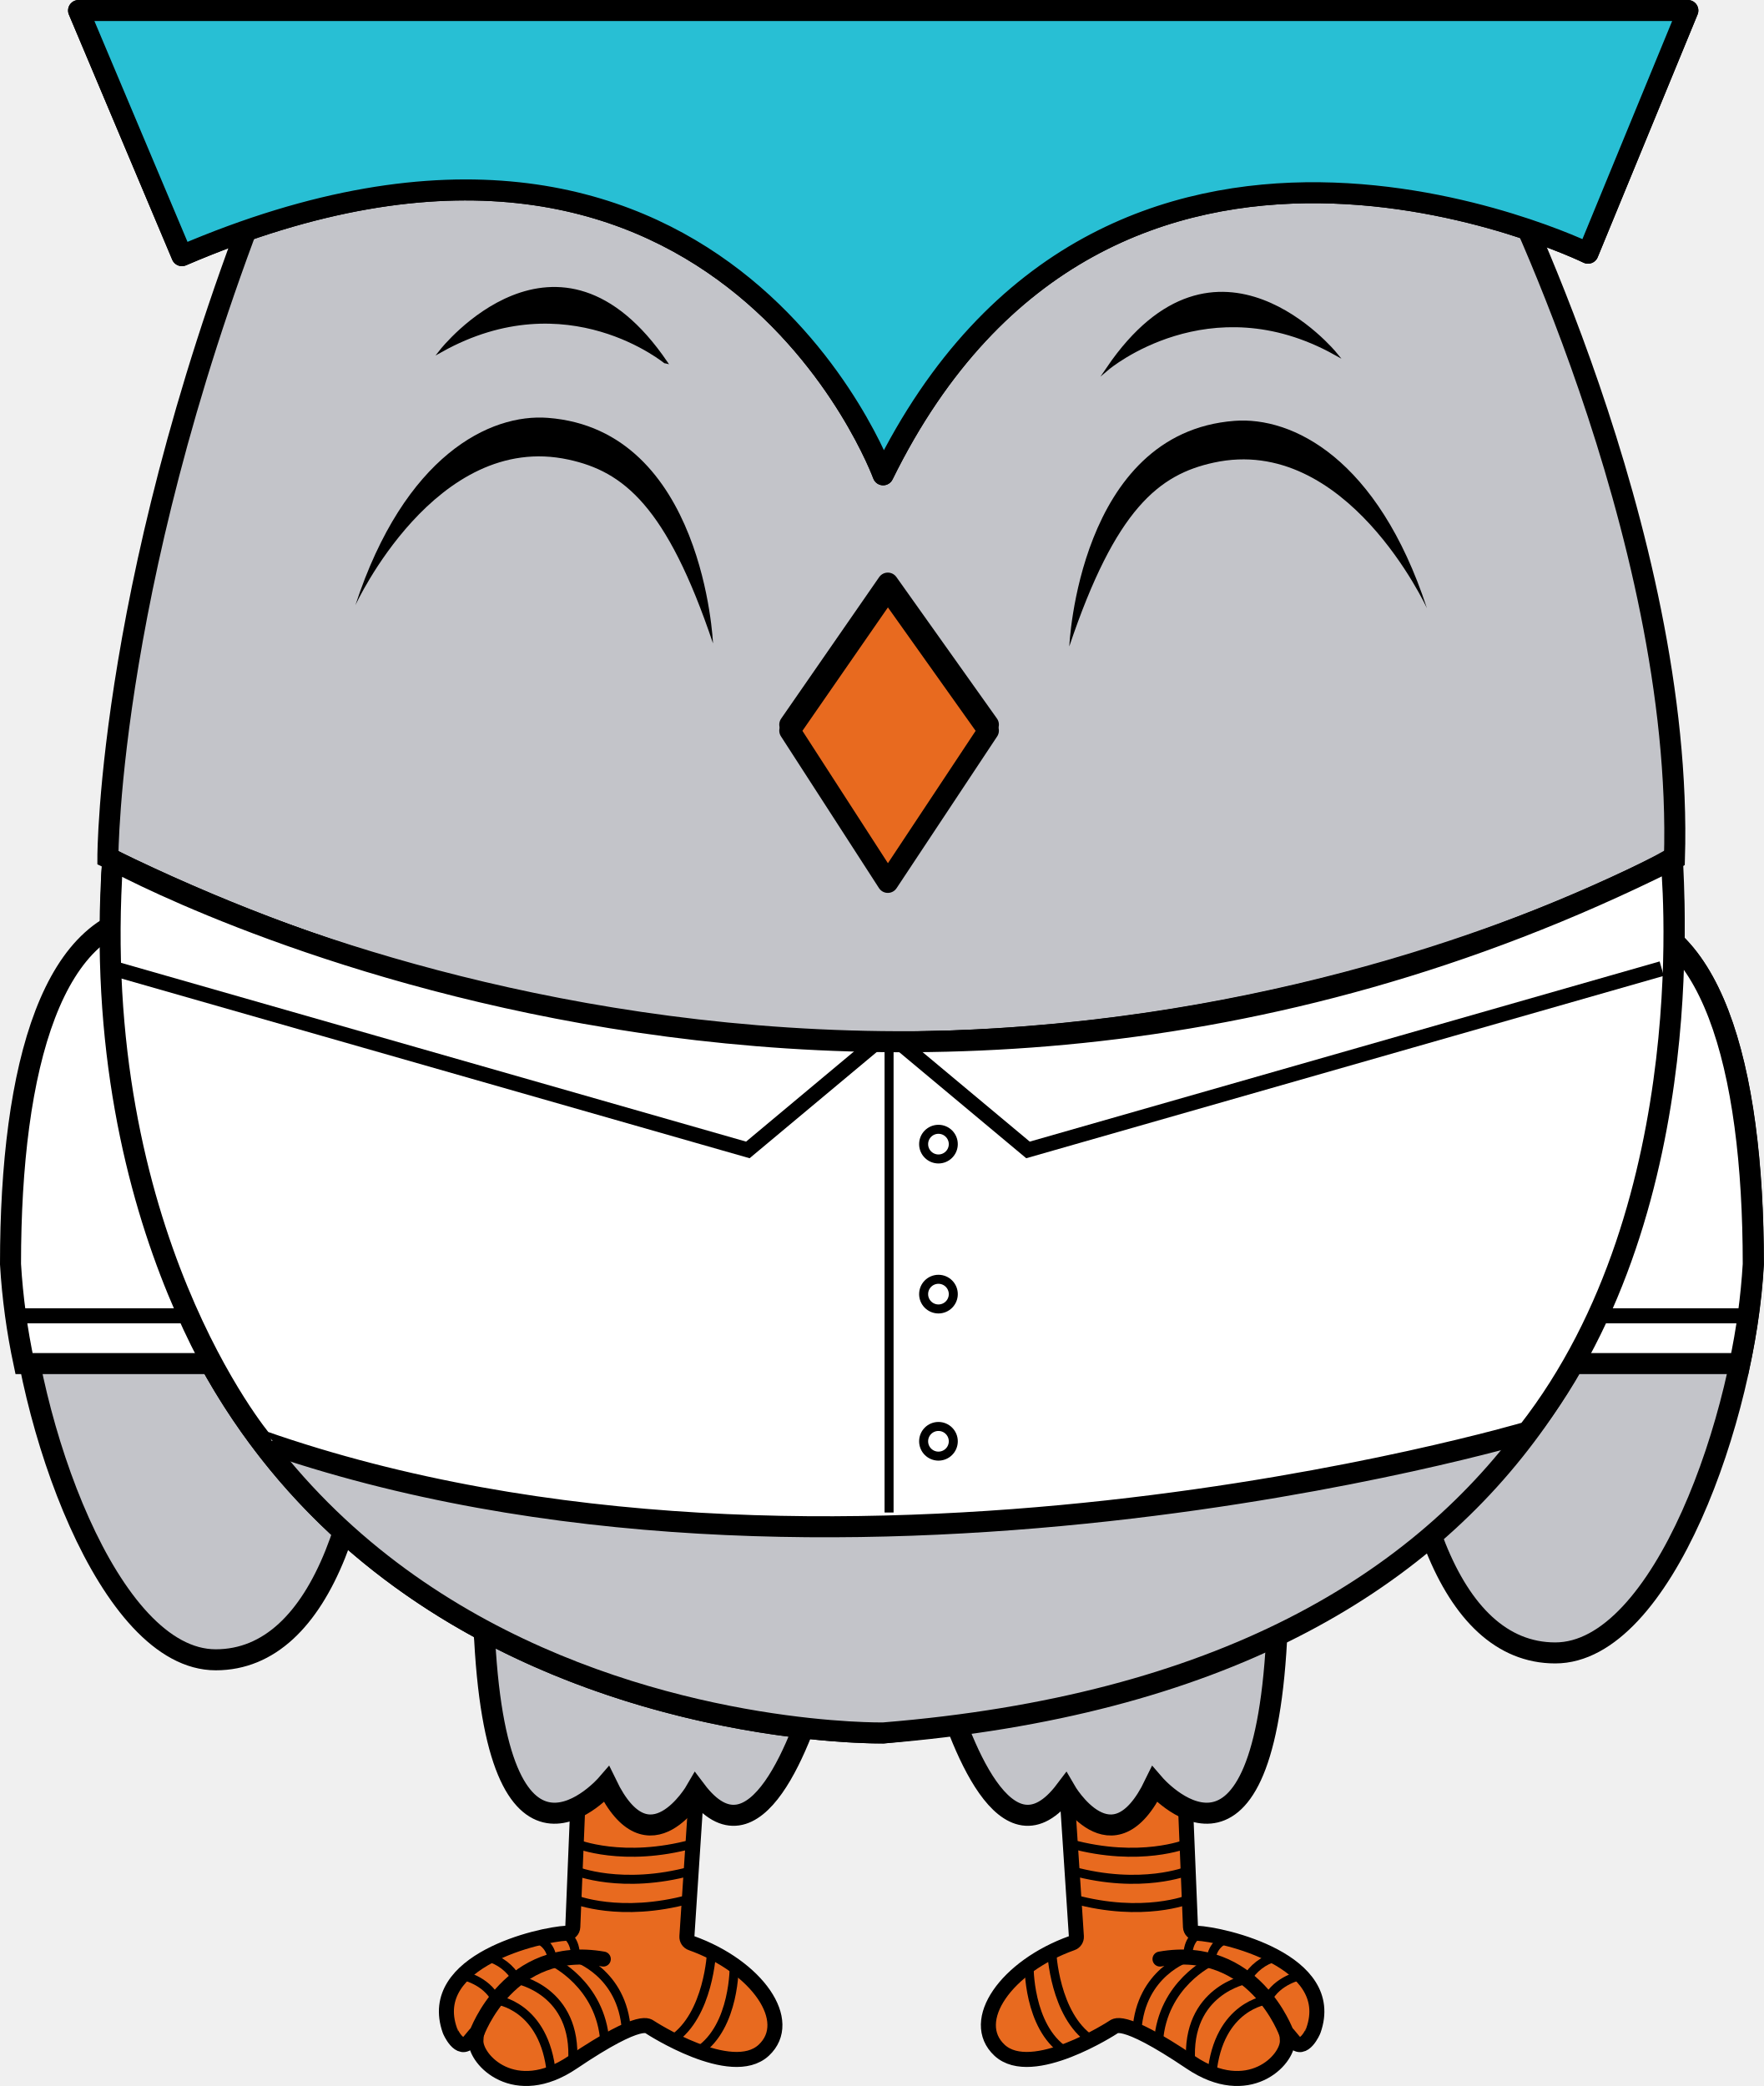
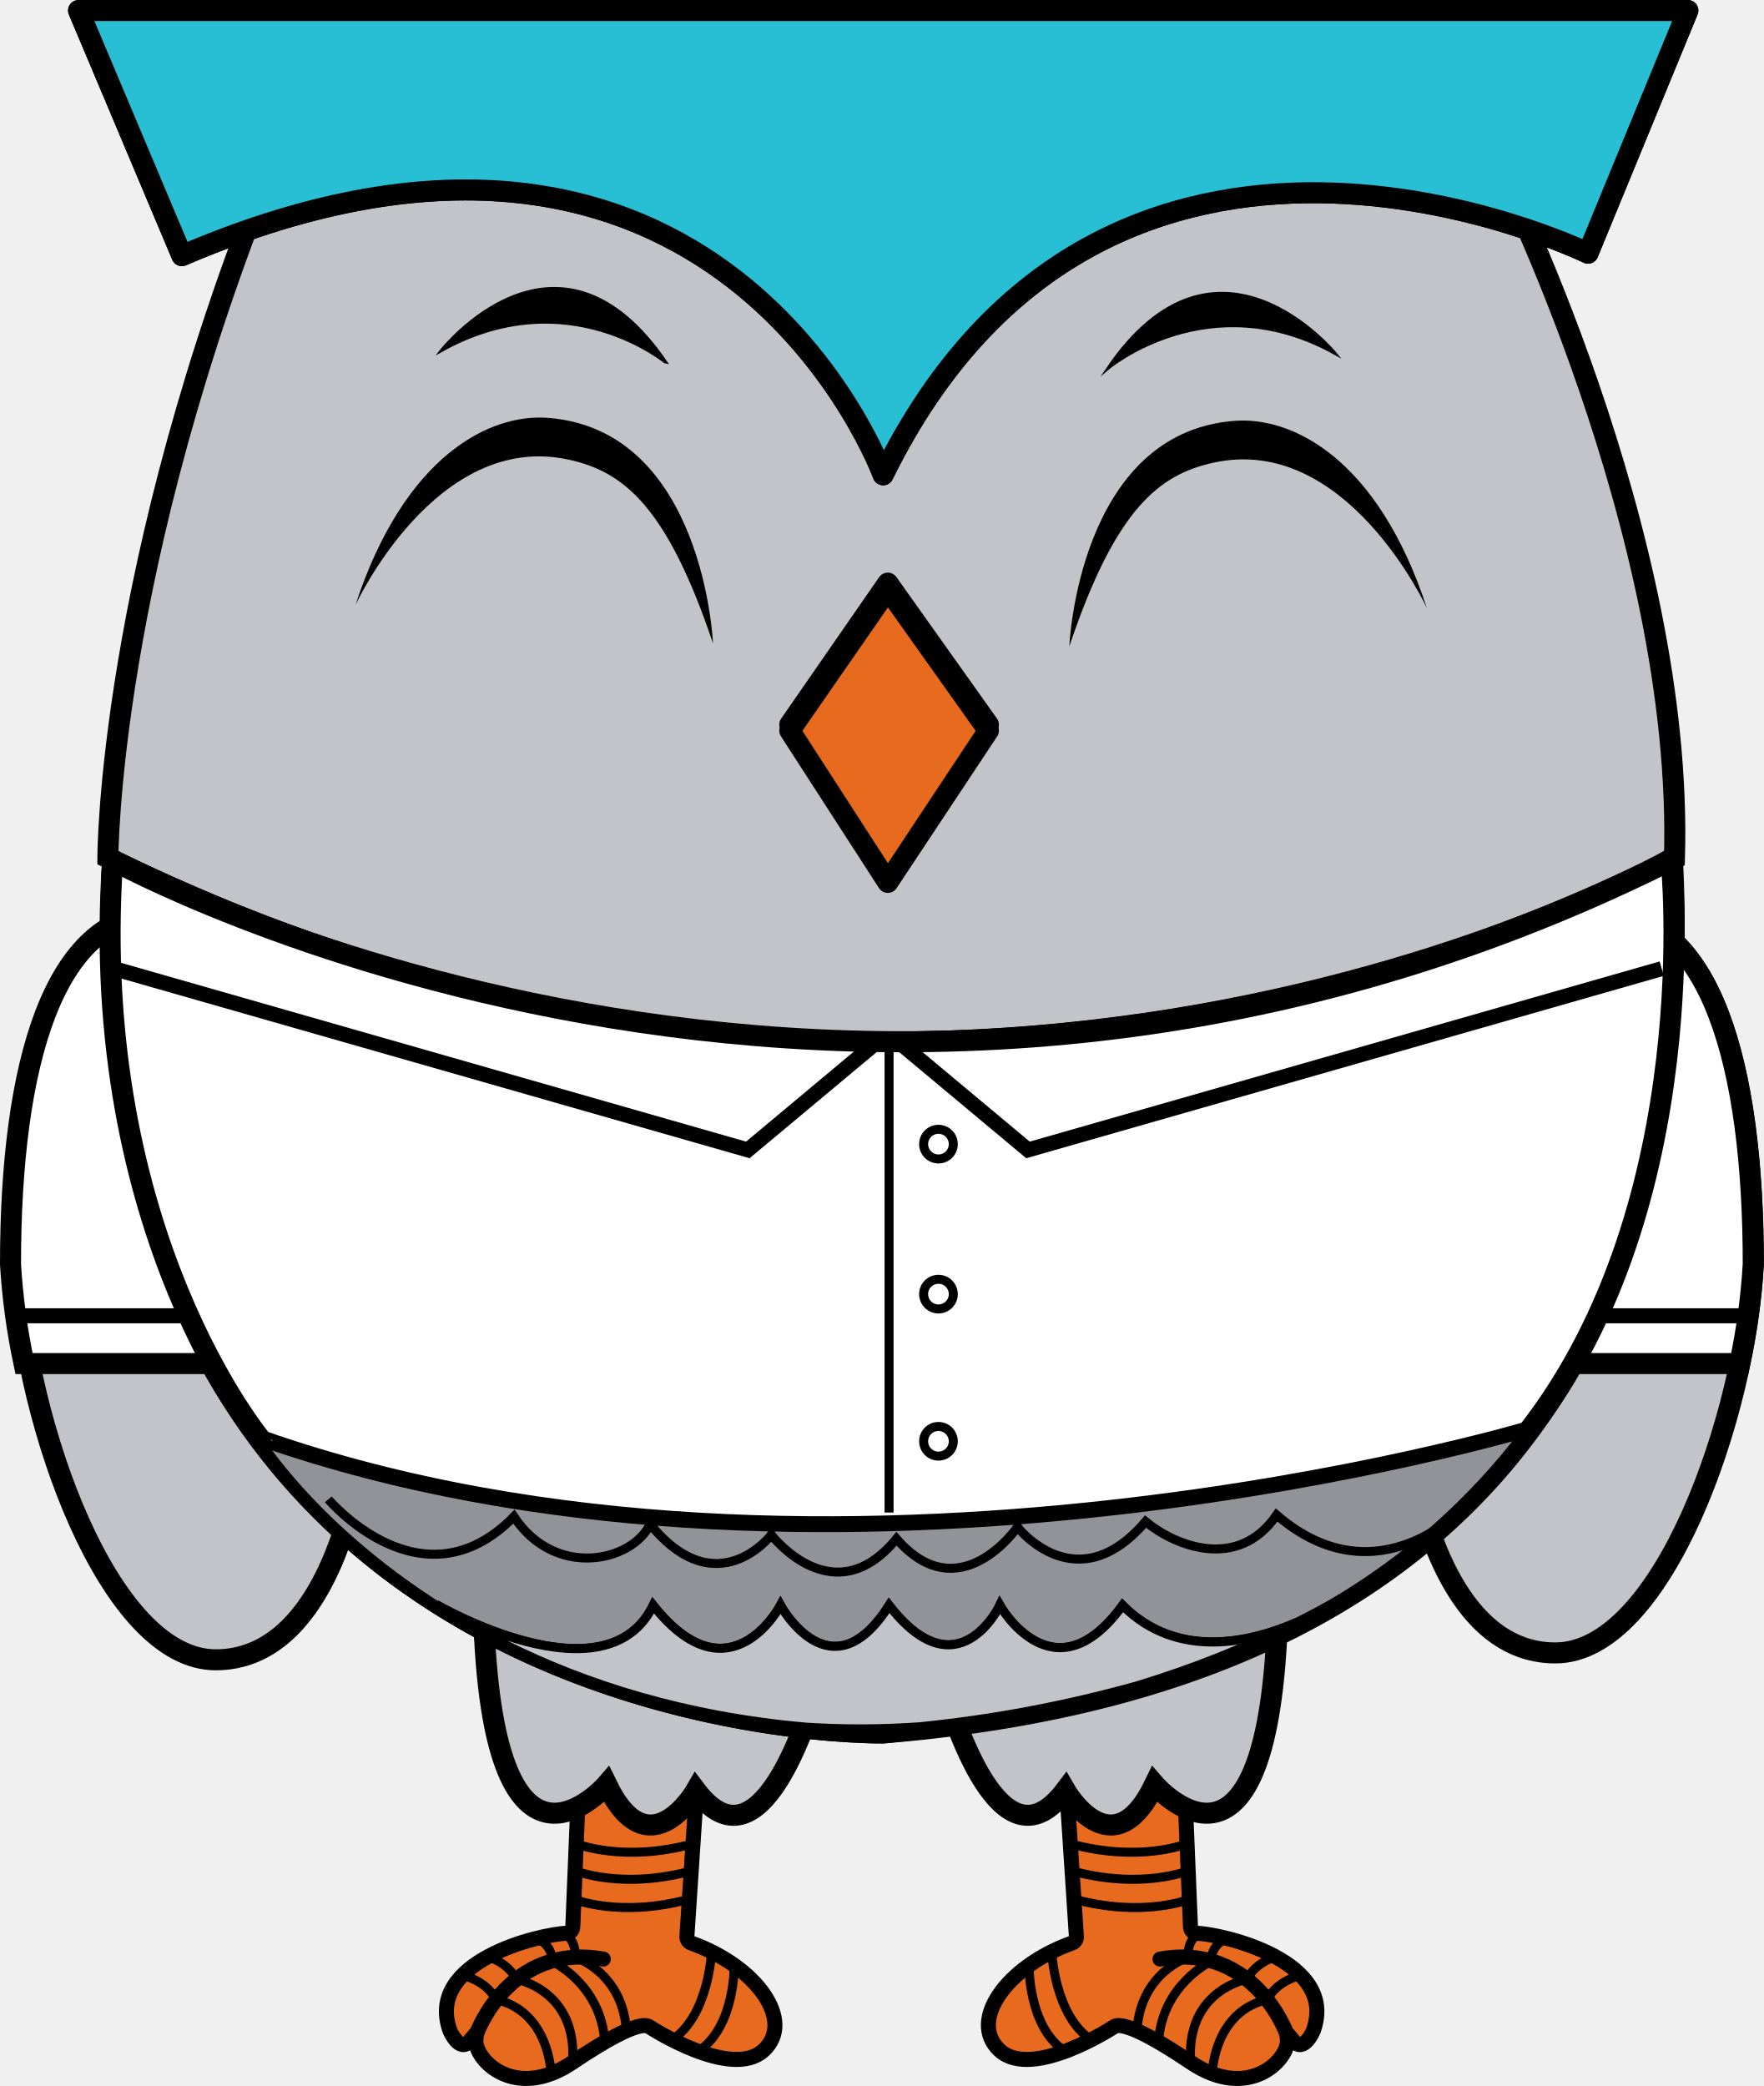
<svg xmlns="http://www.w3.org/2000/svg" viewBox="0 0 587.45 694.81">
  <defs>
-     <style>.cls-1{fill:#c3c4c9;}.cls-1,.cls-10,.cls-2,.cls-3,.cls-4,.cls-5,.cls-6,.cls-7,.cls-8,.cls-9{stroke:#000;}.cls-1,.cls-10,.cls-5,.cls-8,.cls-9{stroke-miterlimit:10;}.cls-1,.cls-5,.cls-6,.cls-7{stroke-width:7px;}.cls-2,.cls-7{fill:#e86a1f;}.cls-2,.cls-3,.cls-4,.cls-6,.cls-7{stroke-linecap:round;stroke-linejoin:round;}.cls-2,.cls-4,.cls-9{stroke-width:5px;}.cls-10,.cls-3,.cls-4,.cls-9{fill:none;}.cls-10,.cls-3{stroke-width:3px;}.cls-5{fill:#fff;}.cls-6{fill:#28bfd4;}</style>
+     <style>.cls-1,.cls-16{fill:#c3c4c9;}.cls-1,.cls-10,.cls-12,.cls-14,.cls-15,.cls-16,.cls-2,.cls-3,.cls-4,.cls-5,.cls-6,.cls-7,.cls-8,.cls-9{stroke:#000;}.cls-1,.cls-10,.cls-11,.cls-12,.cls-13,.cls-14,.cls-15,.cls-16,.cls-5,.cls-8,.cls-9{stroke-miterlimit:10;}.cls-1,.cls-5,.cls-6,.cls-7{stroke-width:7px;}.cls-2,.cls-7{fill:#e86a1f;}.cls-2,.cls-3,.cls-4,.cls-6,.cls-7{stroke-linecap:round;stroke-linejoin:round;}.cls-2,.cls-4,.cls-9{stroke-width:5px;}.cls-10,.cls-3,.cls-4,.cls-9{fill:none;}.cls-10,.cls-12,.cls-16,.cls-3{stroke-width:3px;}.cls-5{fill:#fff;}.cls-6{fill:#28bfd4;}.cls-11,.cls-13,.cls-15{fill:#8cc63f;}.cls-11{stroke:lime;}.cls-11,.cls-15{stroke-width:0.4px;}.cls-12{fill:#929398;}.cls-13{stroke:#8cc63f;}.cls-13,.cls-14{stroke-width:0.4px;}</style>
  </defs>
  <g id="Capa_2" data-name="Capa 2">
    <g id="owl6">
      <path class="cls-1" d="M584,421.06c-2.63,50.55-30.25,129.5-66,129.5s-52.78-53.73-52.78-120S498.19,304.27,534,304.27,584,354.77,584,421.06Z" />
      <path class="cls-1" d="M5.86,423.35c2.63,50.55,30.24,129.5,66,129.5s52.78-53.73,52.78-120-33-126.27-68.82-126.27S5.86,357.06,5.86,423.35Z" />
      <path class="cls-2" d="M192.91,590.09l-2.13,51.76a2.17,2.17,0,0,1-2.07,2.07c-8.88.4-47.09,9.17-38.88,32.36,0,.07,3.24,7.66,6.62,3.51,1.57-1.93,2.22-2.71,2.35-2.59s-.2-.51-.29,2.51c-.2,6.45,13,20.18,32.19,7.23,23.89-16.12,25.37-11.74,25.89-11.66,0,0,27,17.6,37.78,7.63,10.49-9.74-2.26-27.9-24.13-35.71a2.17,2.17,0,0,1-1.46-2.19l3.64-55.2a2.17,2.17,0,0,0-2.2-2.31c-7.12.13-28.42.49-35.16.51A2.16,2.16,0,0,0,192.91,590.09Z" />
      <path class="cls-3" d="M192.07,614.14s15.52,6.34,38.68,0" />
      <path class="cls-3" d="M191.69,623.16s15.45,6.32,38.6,0" />
      <path class="cls-3" d="M191.31,632.64s15.22,6.23,38.37-.1" />
      <path class="cls-4" d="M158.79,677.26s10.78-30.23,42.15-24.73" />
      <path class="cls-3" d="M237,650.1s-.88,21.13-13.08,29.29" />
      <path class="cls-3" d="M244.54,654.58s.36,20.4-11.84,28.57" />
      <path class="cls-3" d="M188.14,644.08s3.78,2,3.47,7.86c0,0,15.71,5,17,24.28" />
      <path class="cls-3" d="M178.53,645.7a7.63,7.63,0,0,1,5.34,7.59s16.25,7.53,17.57,26.77" />
      <path class="cls-3" d="M162.39,651.8a16,16,0,0,1,9.7,7.48s20.27,3.67,18.62,27.56" />
      <path class="cls-3" d="M153.87,657.94s8,1.47,11.37,8.2c0,0,16.22,1.74,18.41,24.64" />
      <path class="cls-2" d="M394.38,590.09l2.13,51.76a2.17,2.17,0,0,0,2.08,2.07c8.87.4,47.08,9.17,38.87,32.36,0,.07-3.24,7.66-6.62,3.51-1.57-1.93-2.22-2.71-2.34-2.59s.19-.51.28,2.51c.21,6.45-13,20.18-32.19,7.23-23.89-16.12-25.37-11.74-25.88-11.66,0,0-27,17.6-37.78,7.63-10.49-9.74,2.25-27.9,24.12-35.71a2.17,2.17,0,0,0,1.46-2.19l-3.63-55.2a2.16,2.16,0,0,1,2.19-2.31c7.13.13,28.42.49,35.16.51A2.16,2.16,0,0,1,394.38,590.09Z" />
      <path class="cls-3" d="M395.22,614.14s-15.52,6.34-38.68,0" />
      <path class="cls-3" d="M395.6,623.16s-15.44,6.32-38.6,0" />
      <path class="cls-3" d="M396,632.64s-15.22,6.23-38.37-.1" />
      <path class="cls-4" d="M428.5,677.26S417.72,647,386.36,652.53" />
      <path class="cls-3" d="M350.3,650.1s.89,21.13,13.09,29.29" />
      <path class="cls-3" d="M342.75,654.58s-.36,20.4,11.84,28.57" />
      <path class="cls-3" d="M399.16,644.08s-3.79,2-3.47,7.86c0,0-15.72,5-17,24.28" />
      <path class="cls-3" d="M408.76,645.7a7.63,7.63,0,0,0-5.33,7.59s-16.26,7.53-17.57,26.77" />
      <path class="cls-3" d="M424.9,651.8a16.07,16.07,0,0,0-9.7,7.48s-20.27,3.67-18.62,27.56" />
      <path class="cls-3" d="M433.42,657.94s-8,1.47-11.37,8.2c0,0-16.22,1.74-18.4,24.64" />
      <path class="cls-1" d="M277.36,543.09c0-22.22-26.31-40.19-58.26-40.19s-57.86,18-57.86,40.23a28.8,28.8,0,0,0,.19,3.09c4.88,89.59,40.63,48.17,40.63,48.17,14.09,29.13,29.73,2,29.73,2,19.7,26.09,35.21-15.9,41.89-39.24A29.31,29.31,0,0,0,277.36,543.09Z" />
      <path class="cls-1" d="M309.26,543.09c0-22.22,26.31-40.19,58.26-40.19s57.86,18,57.86,40.23a28.8,28.8,0,0,1-.19,3.09c-4.88,89.59-40.63,48.17-40.63,48.17-14.09,29.13-29.73,2-29.73,2-19.7,26.09-35.21-15.9-41.89-39.24A29.31,29.31,0,0,1,309.26,543.09Z" />
      <path class="cls-1" d="M90.87,53.89H498.43s225.71,481.9-204.21,523.32C294.22,577.21-104.61,584.46,90.87,53.89Z" />
      <path class="cls-1" d="M90.87,53.89H498.43S561,177.12,557.7,286.07c0,0-241.41,137.55-521.77-.36C35.93,285.71,35.82,189.64,90.87,53.89Z" />
      <path class="cls-1" d="M556.59,286.13c-5.52,3.11-242.65,135.37-519.07.35-14.4,295.64,256.7,290.73,256.7,290.73C517.79,559.09,563.27,415.27,556.59,286.13Z" />
      <path class="cls-5" d="M8,454.19a221.75,221.75,0,0,1-4.5-33.13c0-66.29,14.2-116.79,50-116.79s68.83,60,68.83,126.27c0,8.09-.26,16-.77,23.65Z" />
      <line class="cls-2" x1="5.11" y1="438.27" x2="123.73" y2="438.27" />
      <path class="cls-5" d="M579.45,454.19a221.75,221.75,0,0,0,4.5-33.13c0-66.29-14.2-116.79-50-116.79s-68.83,60-68.83,126.27c0,8.09.26,16,.77,23.65Z" />
      <line class="cls-2" x1="463.22" y1="438.27" x2="581.84" y2="438.27" />
      <path class="cls-5" d="M37.52,286.48s246.39,136.14,519.07,0c0,0,11.89,114.22-47.77,190.49,0,0-232.58,69-421.54,3C87.28,480,29,410.8,37.52,286.48Z" />
      <path class="cls-6" d="M26.17,3.5h536L528.91,84.33s-160-78.28-234.77,73.82c0,0-54.7-149.74-233.55-73Z" />
      <polygon class="cls-7" points="295.7 291.91 263.05 241.36 295.7 194.22 329.2 241.36 295.7 291.91" />
      <path class="cls-6" d="M26.17,3.5h536L528.91,84.33s-160-78.28-234.77,73.82c0,0-54.7-149.74-233.55-73Z" />
      <polygon class="cls-7" points="295.7 293.91 263.05 243.36 295.7 196.22 329.2 243.36 295.7 293.91" />
      <path class="cls-8" d="M147,116.76s38.67-49.12,74.89,4.07C221.85,120.83,189.06,93.32,147,116.76Z" />
      <path class="cls-8" d="M444.74,117.76S405.23,69.51,369,122.7C369,122.7,402.64,94.32,444.74,117.76Z" />
      <path d="M118.37,201.58s26.73-58.14,71-48.49c18.16,3.95,32.66,15.27,48.11,61.22,0,0-3-71.15-55-75.13C163.24,137.7,134.75,151.61,118.37,201.58Z" />
      <path d="M475.26,202.58s-26.73-58.14-71-48.49c-18.16,3.95-32.67,15.27-48.11,61.22,0,0,3-71.15,55-75.13C430.39,138.7,458.88,152.61,475.26,202.58Z" />
      <polyline class="cls-9" points="38.01 322.64 249.08 383.02 292.2 347" />
      <polyline class="cls-9" points="553.46 322.64 342.39 383.02 299.26 347" />
      <line class="cls-10" x1="296.12" y1="346.26" x2="296.12" y2="503.79" />
      <circle class="cls-10" cx="312.57" cy="381.09" r="4.94" />
      <circle class="cls-10" cx="312.57" cy="431.05" r="4.94" />
      <circle class="cls-10" cx="312.57" cy="480.07" r="4.94" />
    </g>
+     <g id="owl7">
+       <path class="cls-11" d="M378.94,561.42a284.72,284.72,0,0,0,57-22.88c-1.13.56-2.34,1.13-3.64,1.7A347.67,347.67,0,0,1,378.94,561.42Z" />
+       <path class="cls-12" d="M507.64,477.44c-14.24,4.11-237.95,66.7-420.82,2.79,0,0,24.67,39.22,81.6,67.6a266.34,266.34,0,0,1-23.17-13.42s56.42,32.85,72.31.29c25.49,32.18,42.4,0,42.4,0s16.71,30.69,36.17,0c22.87,29.53,36.88,0,36.88,0s17.84,31.66,40.88,0c18.54,18.53,43.45,12.11,58.39,5.5,5.62-2.81,9.53-5,11.49-6.13A219.67,219.67,0,0,0,507.64,477.44Z" />
+       <path class="cls-13" d="M268.56,575.25c-40.75-3.56-73.88-14.33-100.14-27.42A253.26,253.26,0,0,0,268.56,575.25Z" />
+       <path class="cls-13" d="M378.94,561.42a426.55,426.55,0,0,1-72.66,13.7A328.17,328.17,0,0,0,378.94,561.42Z" />
+       <path class="cls-14" d="M445.2,533.26l-1.43.85q-3.84,2.26-7.85,4.43A81.33,81.33,0,0,0,445.2,533.26Z" />
+       <path class="cls-15" d="M435.92,538.54q4-2.17,7.85-4.43c-2,1.13-5.87,3.32-11.49,6.13C433.58,539.67,434.79,539.1,435.92,538.54Z" />
+       <path class="cls-16" d="M373.89,534.74c-23,31.66-40.88,0-40.88,0s-14,29.53-36.88,0c-19.46,30.69-36.17,0-36.17,0s-16.91,32.14-42.4,0c-15.89,32.56-72.31-.29-72.31-.29a266.34,266.34,0,0,0,23.17,13.42c26.26,13.09,59.39,23.86,100.14,27.42a282.09,282.09,0,0,0,37.72-.13,426.55,426.55,0,0,0,72.66-13.7,347.67,347.67,0,0,0,53.34-21.18C417.34,546.85,392.43,553.27,373.89,534.74Z" />
+       <path class="cls-10" d="M109.35,499.4s31.2,37,61.82,5.77c13.68,20.72,39.24,15.13,45.39,2.53,22.19,27.2,40.34,3.54,40.34,3.54s20.63,27,41.69,1.3c21,24.2,40.29-3.89,40.29-3.89s19.55,25.17,42.67-1.83c9.59,7.94,30.63,16.71,43.65-2.19,34.44,29.61,64-4.08,64-4.08" />
+     </g>
  </g>
</svg>
